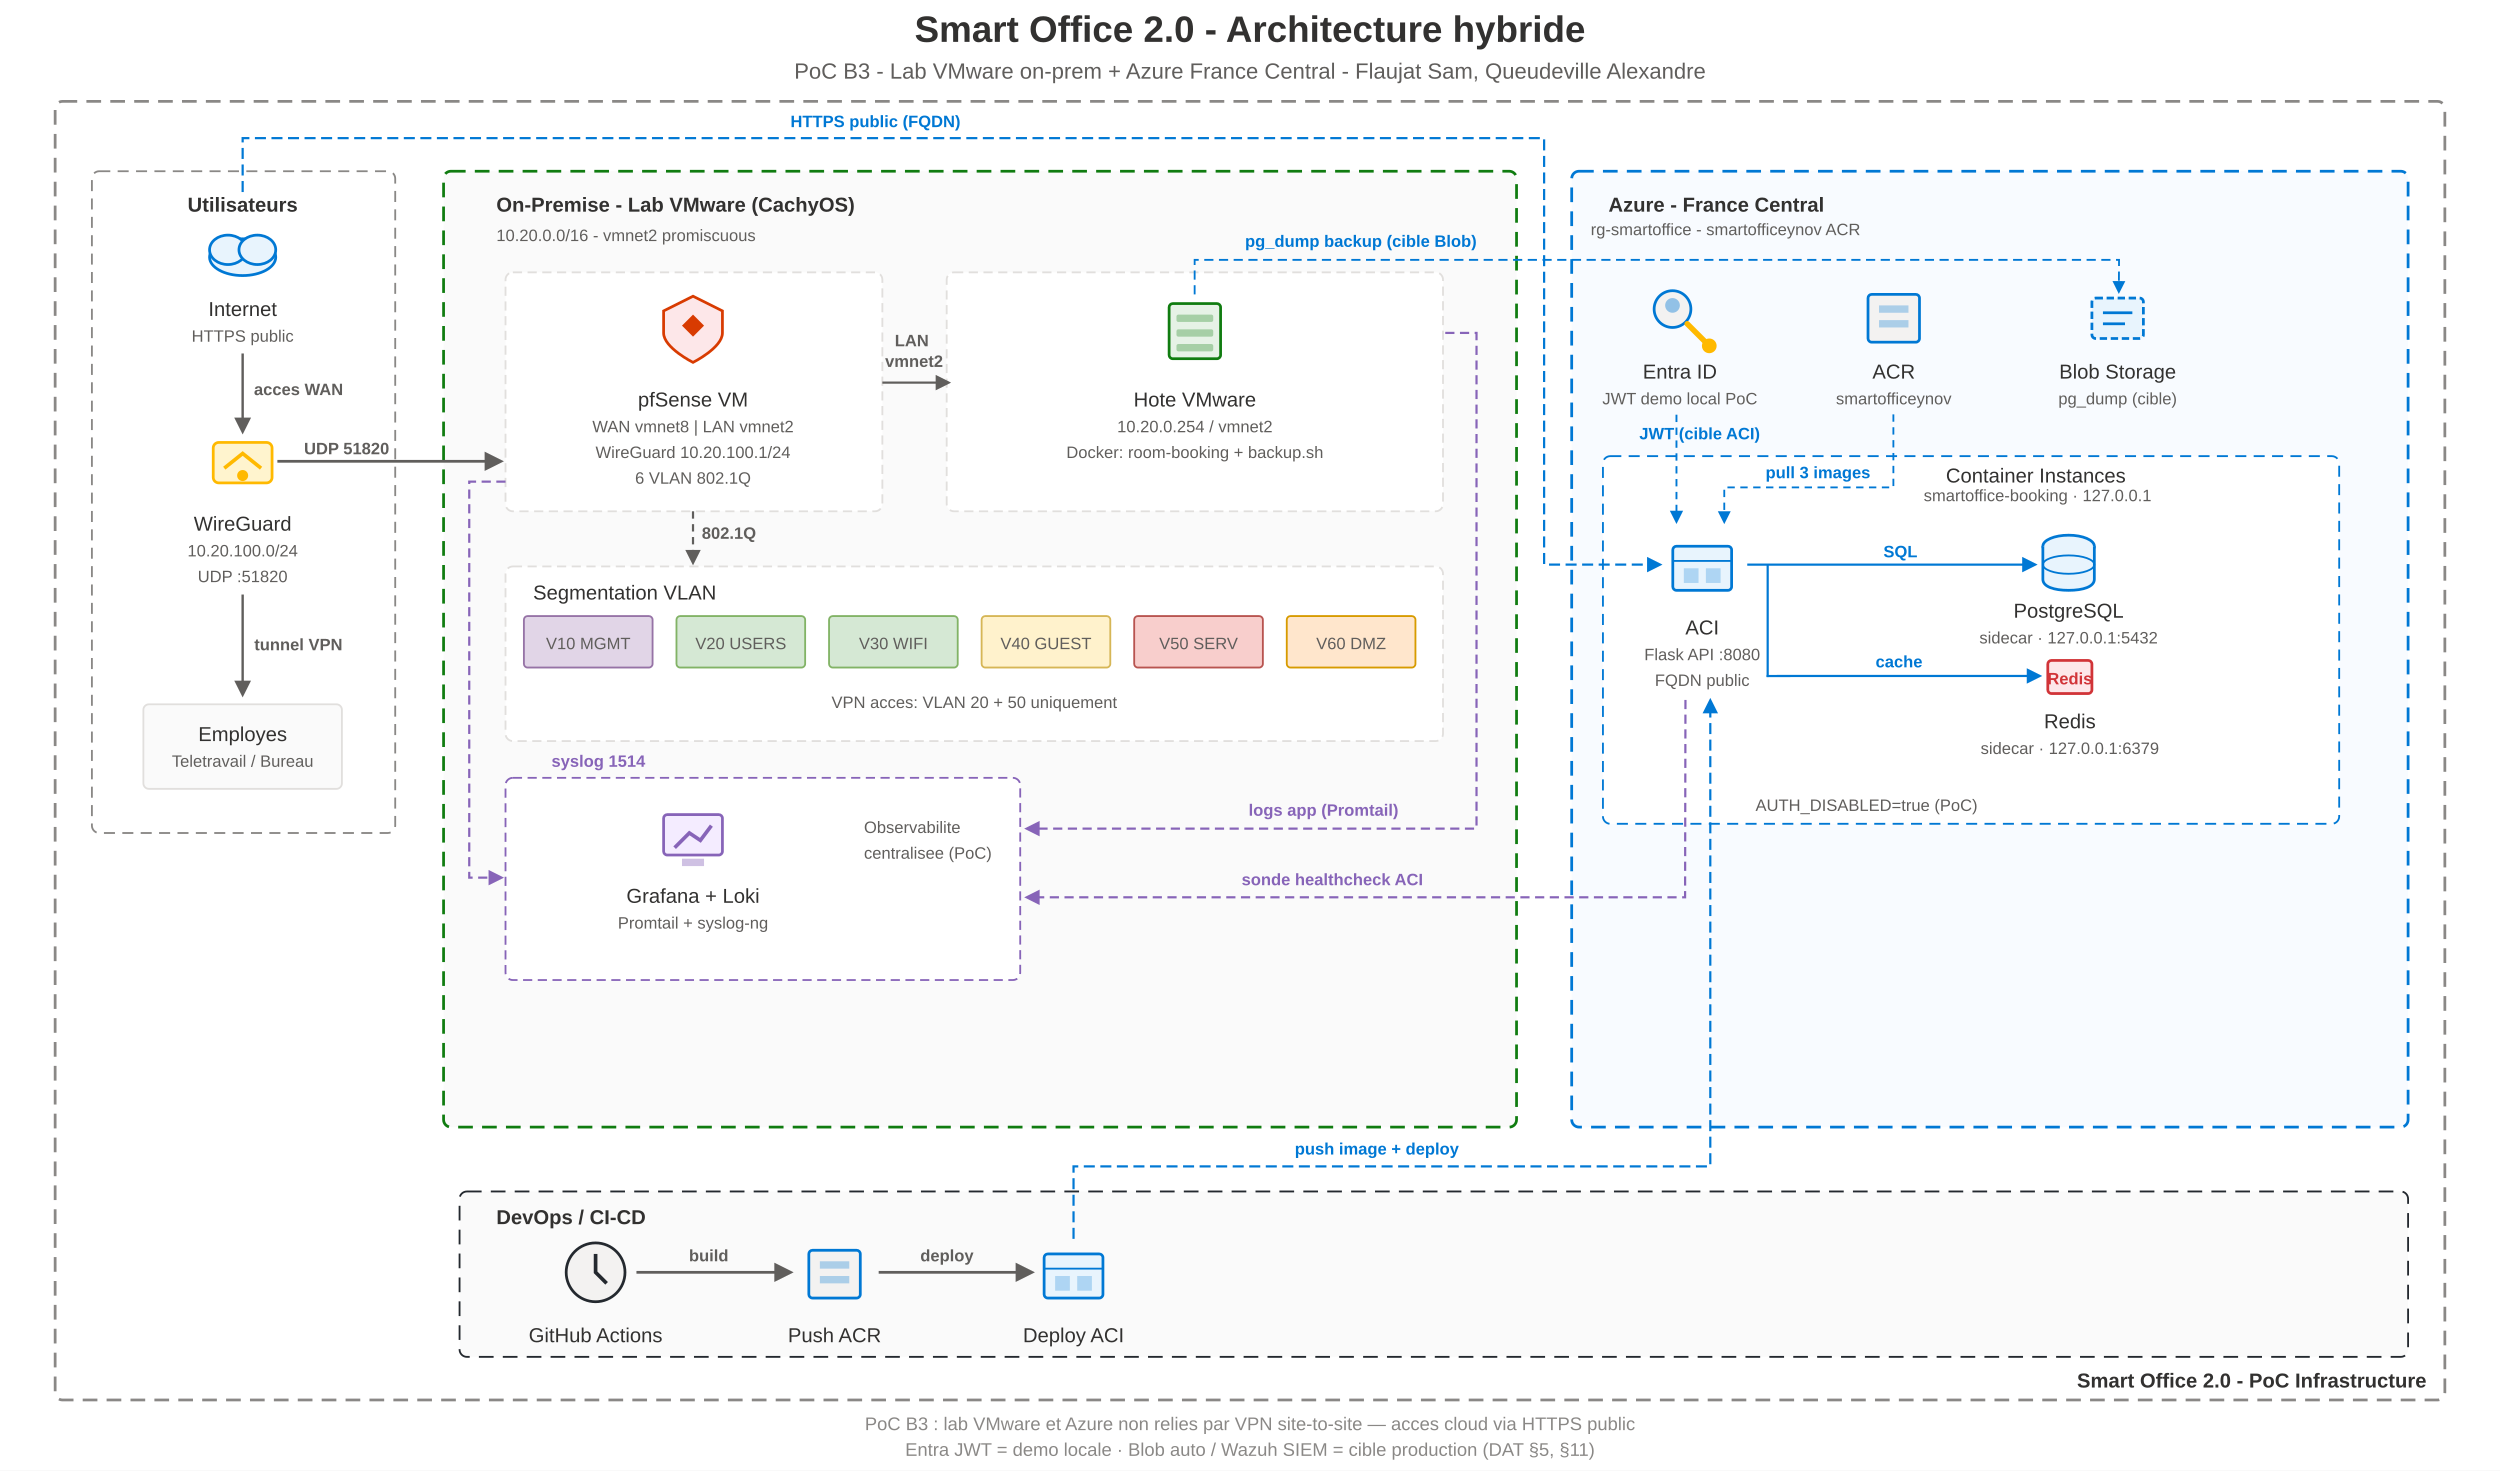
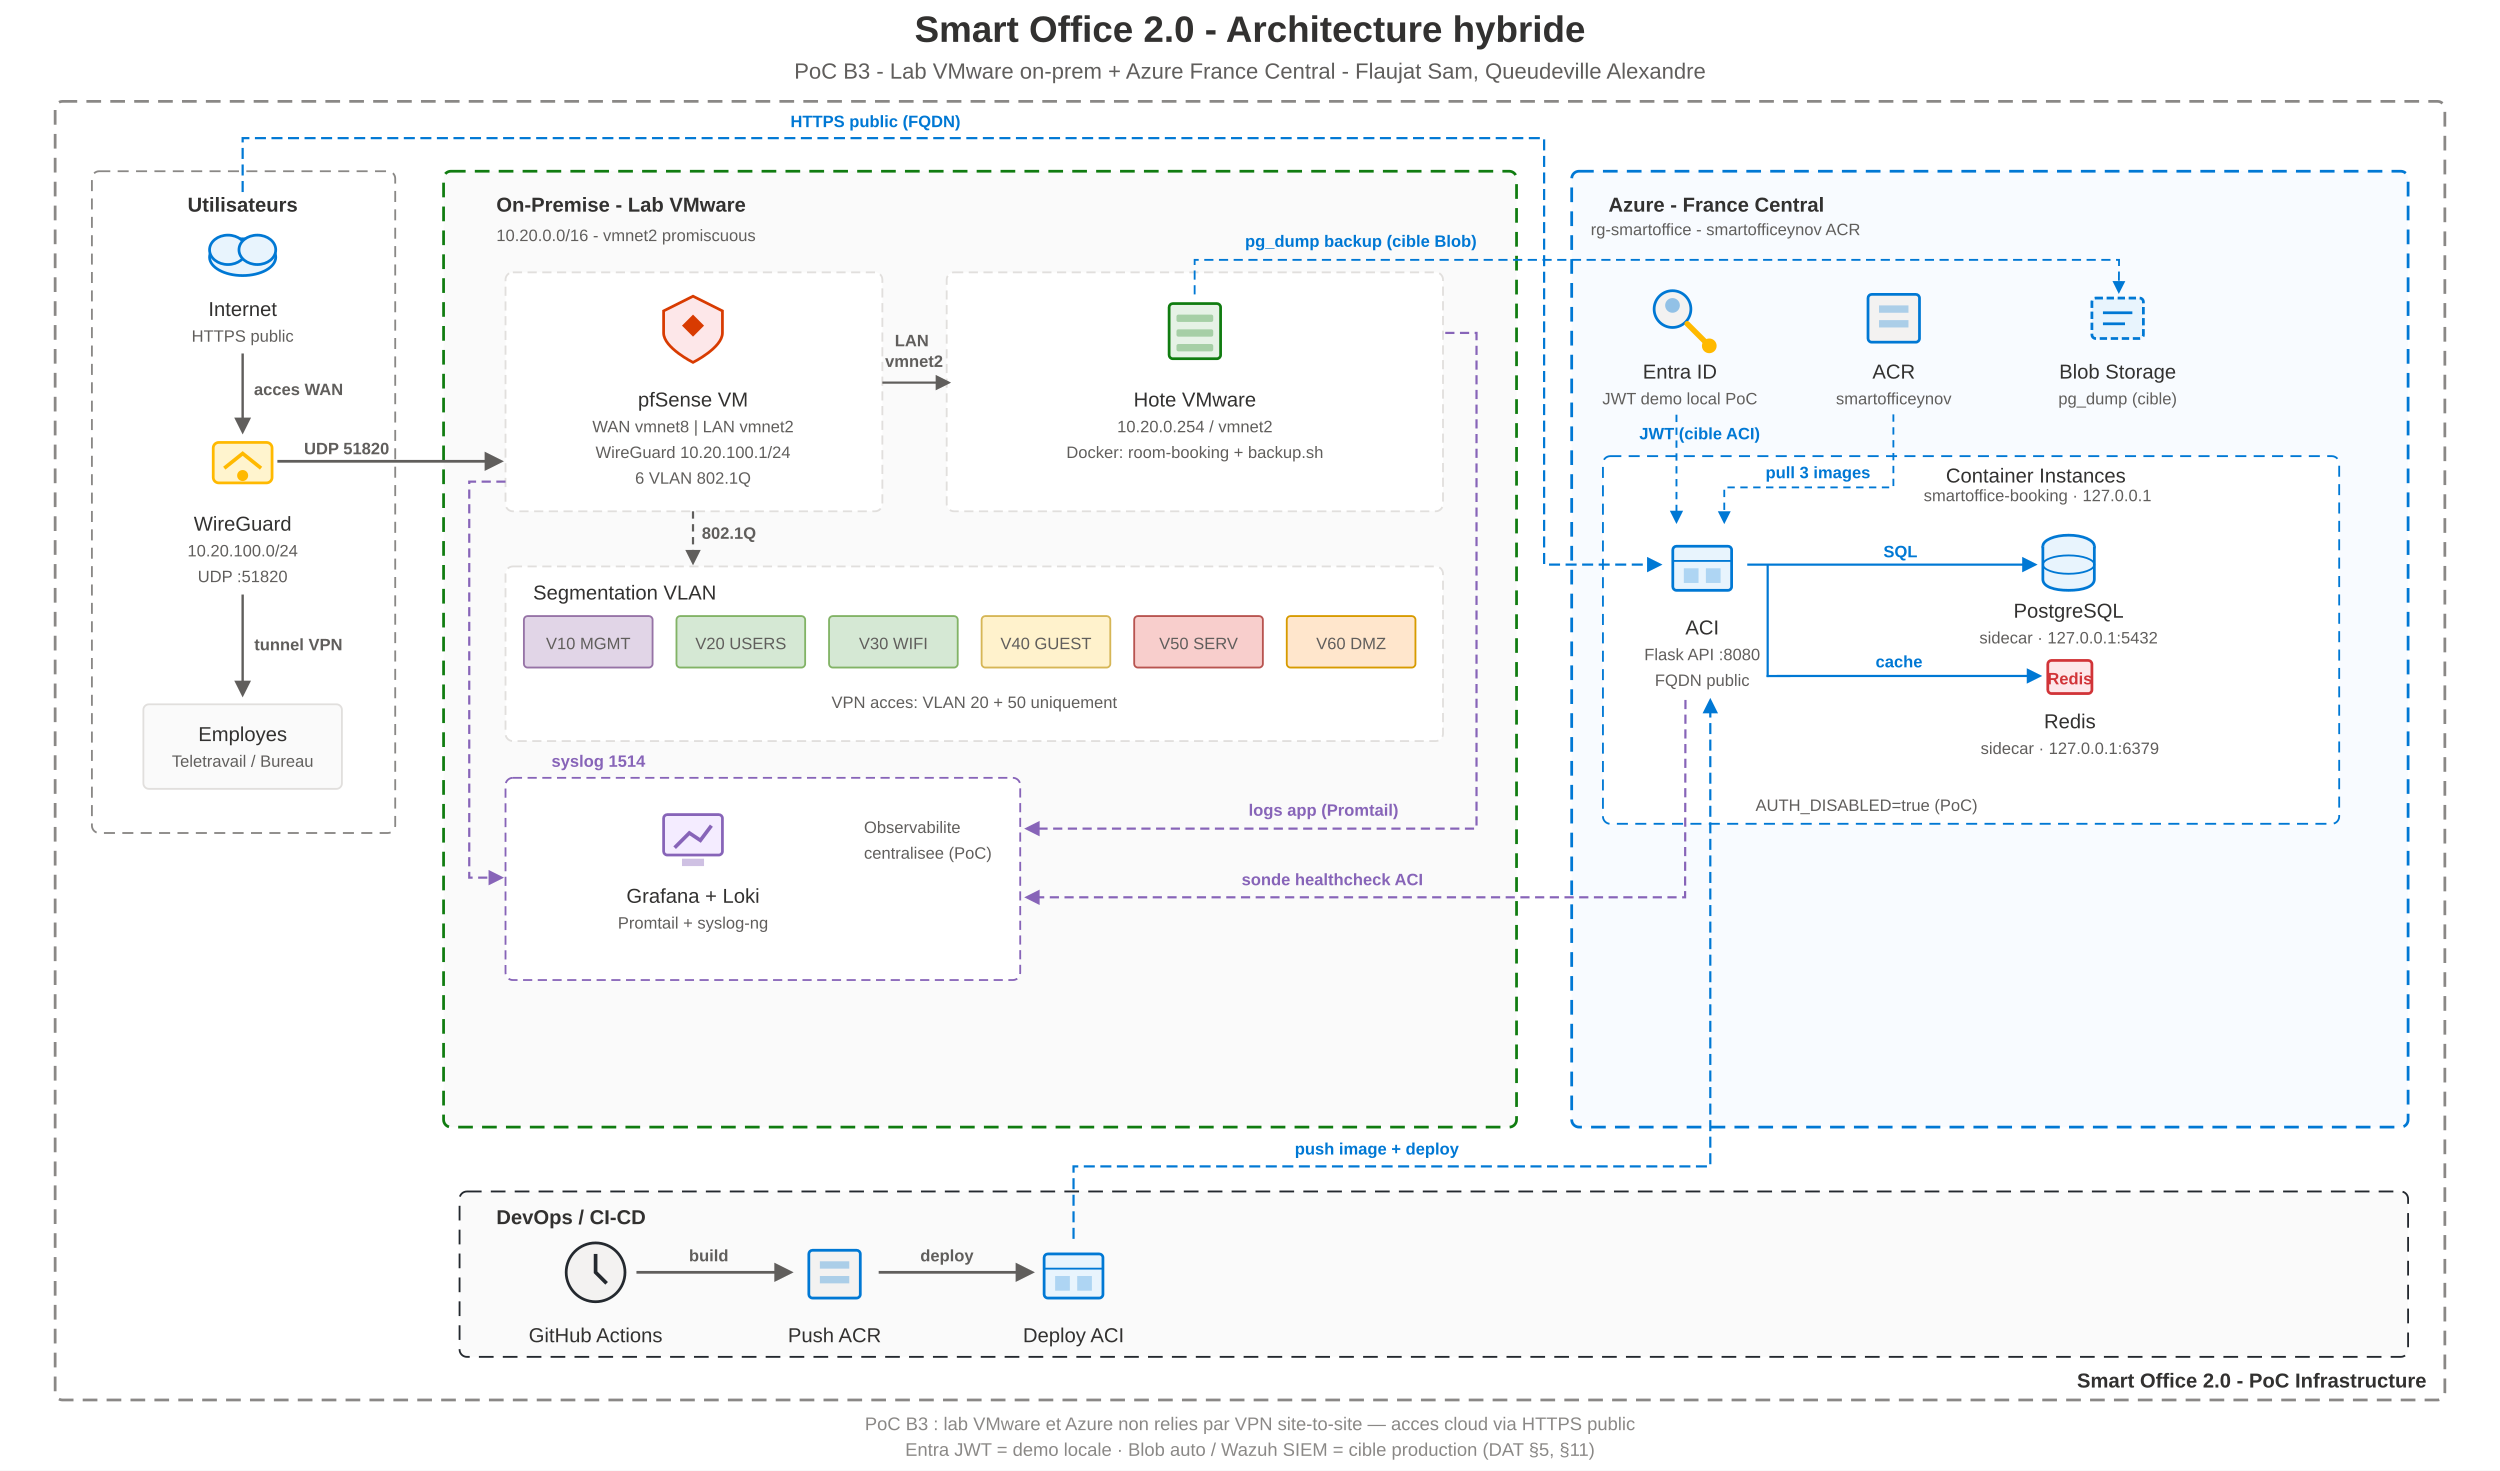
<svg xmlns="http://www.w3.org/2000/svg" width="1360" height="800" viewBox="0 0 1360 800" font-family="Segoe UI, Arial, sans-serif" version="1.1" id="svg94">
  <defs id="defs22">
    <style id="style1">
      .title { font-size: 20px; font-weight: 600; fill: #323130; }
      .subtitle { font-size: 12px; fill: #605E5C; }
      .zone-label { font-size: 11px; font-weight: 600; fill: #323130; }
      .icon-label { font-size: 11px; fill: #323130; }
      .icon-sublabel { font-size: 9px; fill: #605E5C; }
      .net-label { font-size: 9px; fill: #605E5C; font-weight: 600; }
      .flow-label { font-size: 9px; fill: #0078D4; font-weight: 600; }
      .log-label { font-size: 9px; fill: #8764B8; font-weight: 600; }
      .footer { font-size: 10px; fill: #8A8886; }
    </style>
    <marker id="arr" markerWidth="7" markerHeight="7" refX="5" refY="3.5" orient="auto">
      <polygon points="0 0, 7 3.5, 0 7" fill="#605E5C" id="polygon1" />
    </marker>
    <marker id="arr-blue" markerWidth="7" markerHeight="7" refX="5" refY="3.5" orient="auto">
      <polygon points="0 0, 7 3.5, 0 7" fill="#0078D4" id="polygon2" />
    </marker>
    <marker id="arr-purple" markerWidth="7" markerHeight="7" refX="5" refY="3.5" orient="auto">
      <polygon points="0 0, 7 3.5, 0 7" fill="#8764B8" id="polygon3" />
    </marker>
    <symbol id="ico-cloud" viewBox="0 0 48 48">
      <ellipse cx="24" cy="30" rx="18" ry="10" fill="#E8F4FD" stroke="#0078D4" stroke-width="1.5" id="ellipse3" />
      <ellipse cx="16" cy="26" rx="10" ry="8" fill="#E8F4FD" stroke="#0078D4" stroke-width="1.5" id="ellipse4" />
      <ellipse cx="32" cy="26" rx="10" ry="8" fill="#E8F4FD" stroke="#0078D4" stroke-width="1.5" id="ellipse5" />
    </symbol>
    <symbol id="ico-vpn" viewBox="0 0 48 48">
      <rect x="8" y="14" width="32" height="22" rx="3" fill="#FFF4CE" stroke="#FFB900" stroke-width="1.5" id="rect5" />
      <path d="M14 28 L24 20 L34 28" fill="none" stroke="#FFB900" stroke-width="2" id="path5" />
      <circle cx="24" cy="32" r="3" fill="#FFB900" id="circle5" />
    </symbol>
    <symbol id="ico-firewall" viewBox="0 0 48 48">
      <path d="M24 6 L40 14 V26 C40 34 24 42 24 42 C24 42 8 34 8 26 V14 Z" fill="#FDE7E9" stroke="#D83B01" stroke-width="1.5" id="path6" />
      <path d="M24 16 L30 22 L24 28 L18 22 Z" fill="#D83B01" id="path7" />
    </symbol>
    <symbol id="ico-host" viewBox="0 0 48 48">
      <rect x="10" y="10" width="28" height="30" rx="2" fill="#E6F2E6" stroke="#107C10" stroke-width="1.5" id="rect7" />
      <rect x="14" y="16" width="20" height="4" rx="1" fill="#107C10" opacity="0.3" id="rect8" />
      <rect x="14" y="24" width="20" height="4" rx="1" fill="#107C10" opacity="0.3" id="rect9" />
      <rect x="14" y="32" width="20" height="4" rx="1" fill="#107C10" opacity="0.3" id="rect10" />
    </symbol>
    <symbol id="ico-container" viewBox="0 0 48 48">
      <rect x="8" y="14" width="32" height="24" rx="2" fill="#E8F4FD" stroke="#0078D4" stroke-width="1.5" id="rect11" />
      <line x1="8" y1="22" x2="40" y2="22" stroke="#0078D4" stroke-width="1" id="line11" />
      <rect x="14" y="26" width="8" height="8" fill="#0078D4" opacity="0.25" id="rect12" />
      <rect x="26" y="26" width="8" height="8" fill="#0078D4" opacity="0.25" id="rect13" />
    </symbol>
    <symbol id="ico-db" viewBox="0 0 48 48">
      <ellipse cx="24" cy="14" rx="14" ry="6" fill="#E8F4FD" stroke="#0078D4" stroke-width="1.5" id="ellipse13" />
      <path d="M10 14 V32 C10 36 16 38 24 38 C32 38 38 36 38 32 V14" fill="#E8F4FD" stroke="#0078D4" stroke-width="1.5" id="path13" />
      <ellipse cx="24" cy="24" rx="14" ry="5" fill="none" stroke="#0078D4" stroke-width="1" id="ellipse14" />
    </symbol>
    <symbol id="ico-identity" viewBox="0 0 48 48">
      <circle cx="20" cy="20" r="10" fill="#F3F2F1" stroke="#0078D4" stroke-width="1.5" id="circle14" />
      <circle cx="20" cy="18" r="4" fill="#0078D4" opacity="0.4" id="circle15" />
      <path d="M28 28 L40 40" stroke="#FFB900" stroke-width="3" stroke-linecap="round" id="path15" />
      <circle cx="40" cy="40" r="4" fill="#FFB900" id="circle16" />
    </symbol>
    <symbol id="ico-registry" viewBox="0 0 48 48">
      <rect x="10" y="12" width="28" height="26" rx="2" fill="#F3F2F1" stroke="#0078D4" stroke-width="1.5" id="rect16" />
      <rect x="16" y="18" width="16" height="4" fill="#0078D4" opacity="0.3" id="rect17" />
      <rect x="16" y="26" width="16" height="4" fill="#0078D4" opacity="0.3" id="rect18" />
    </symbol>
    <symbol id="ico-blob" viewBox="0 0 48 48">
      <rect x="10" y="14" width="28" height="22" rx="2" fill="#E8F4FD" stroke="#0078D4" stroke-width="1.5" stroke-dasharray="4,2" id="rect19" />
      <path d="M16 22 H32 M16 28 H28" stroke="#0078D4" stroke-width="1.5" id="path19" />
    </symbol>
    <symbol id="ico-monitor" viewBox="0 0 48 48">
      <rect x="8" y="12" width="32" height="22" rx="2" fill="#F4ECFF" stroke="#8764B8" stroke-width="1.5" id="rect20" />
      <path d="M14 30 L22 22 L28 26 L34 18" fill="none" stroke="#8764B8" stroke-width="2" id="path20" />
      <rect x="18" y="36" width="12" height="4" fill="#8764B8" opacity="0.4" id="rect21" />
    </symbol>
    <symbol id="ico-cicd" viewBox="0 0 48 48">
      <circle cx="24" cy="24" r="16" fill="#F3F2F1" stroke="#24292F" stroke-width="1.5" id="circle21" />
      <path d="M24 14 V24 L30 30" fill="none" stroke="#24292F" stroke-width="2" id="path21" />
    </symbol>
    <symbol id="ico-cache" viewBox="0 0 48 48">
      <rect x="12" y="16" width="24" height="18" rx="2" fill="#FDE7E9" stroke="#D13438" stroke-width="1.5" id="rect22" />
      <text x="24" y="29" text-anchor="middle" font-size="9" fill="#D13438" font-weight="700" id="text22">Redis</text>
    </symbol>
    <marker id="arr-blue-3" markerWidth="7" markerHeight="7" refX="5" refY="3.5" orient="auto">
      <polygon points="7,3.5 0,7 0,0 " fill="#0078d4" id="polygon2-5" />
    </marker>
  </defs>
  <rect width="1360" height="800" fill="#FFFFFF" id="rect23" />
  <text x="680" y="22.788" text-anchor="middle" class="title" id="text23">Smart Office 2.0 - Architecture hybride</text>
  <text x="680" y="42.788" text-anchor="middle" class="subtitle" id="text24">PoC B3 - Lab VMware on-prem + Azure France Central - Flaujat Sam, Queudeville Alexandre</text>
  <rect x="30" y="55.144" width="1300" height="706.443" rx="4" fill="none" stroke="#8a8886" stroke-width="1.5" stroke-dasharray="8, 5" id="rect24" />
  <text x="1320" y="754.808" text-anchor="end" class="zone-label" id="text25">Smart Office 2.0 - PoC Infrastructure</text>
  <rect x="50" y="93.144" width="165" height="360" rx="4" fill="none" stroke="#8a8886" stroke-width="1" stroke-dasharray="6, 4" id="rect25" />
  <text x="132" y="115.144" text-anchor="middle" class="zone-label" id="text26">Utilisateurs</text>
  <g id="internet" transform="translate(0,-40.09112)">
    <use href="#ico-cloud" x="108" y="150" width="48" height="48" id="use26" />
    <text x="132" y="212" text-anchor="middle" class="icon-label" id="text27">Internet</text>
    <text x="132" y="226" text-anchor="middle" class="icon-sublabel" id="text28">HTTPS public</text>
  </g>
  <g id="wireguard" transform="translate(0,-35.30752)">
    <use href="#ico-vpn" x="108" y="262" width="48" height="48" id="use28" />
    <text x="132" y="324" text-anchor="middle" class="icon-label" id="text29">WireGuard</text>
    <text x="132" y="338" text-anchor="middle" class="icon-sublabel" id="text30">10.20.100.0/24</text>
    <text x="132" y="352" text-anchor="middle" class="icon-sublabel" id="text31">UDP :51820</text>
  </g>
  <g id="employes" transform="translate(0,-16.85649)">
    <rect x="78" y="400" width="108" height="46" rx="3" fill="#fafafa" stroke="#e1dfdd" id="rect31" />
    <text x="132" y="420" text-anchor="middle" class="icon-label" id="text32">Employes</text>
    <text x="132" y="434" text-anchor="middle" class="icon-sublabel" id="text33">Teletravail / Bureau</text>
  </g>
  <rect x="241.302" y="93.144" width="583.698" height="520" rx="4" fill="#fafafa" stroke="#107c10" stroke-width="1.5" stroke-dasharray="8, 5" id="rect33" />
-   <text x="270" y="115.144" class="zone-label" id="text34">On-Premise - Lab VMware (CachyOS)</text>
+   <text x="270" y="115.144" class="zone-label" id="text34">On-Premise - Lab VMware</text>
  <text x="270" y="131.143" class="icon-sublabel" id="text35">10.20.0.0/16 - vmnet2 promiscuous</text>
  <rect x="275" y="148.143" width="205" height="130" rx="4" fill="#ffffff" stroke="#e1dfdd" stroke-dasharray="5, 3" id="pfsense" />
  <use href="#ico-firewall" x="353" y="172" width="48" height="48" id="use35" transform="translate(0,-16.85649)" />
  <text x="377" y="221.143" text-anchor="middle" class="icon-label" id="text36">pfSense VM</text>
  <text x="377" y="235.143" text-anchor="middle" class="icon-sublabel" id="text37">WAN vmnet8 | LAN vmnet2</text>
  <text x="377" y="249.143" text-anchor="middle" class="icon-sublabel" id="text38">WireGuard 10.20.100.1/24</text>
  <text x="377" y="263.143" text-anchor="middle" class="icon-sublabel" id="text39">6 VLAN 802.1Q</text>
  <rect x="515" y="148.143" width="270" height="130" rx="4" fill="#ffffff" stroke="#e1dfdd" stroke-dasharray="5, 3" id="host-vmware" />
  <use href="#ico-host" x="626" y="172" width="48" height="48" id="use39" transform="translate(0,-16.85649)" />
  <text x="650" y="221.143" text-anchor="middle" class="icon-label" id="text40">Hote VMware</text>
  <text x="650" y="235.143" text-anchor="middle" class="icon-sublabel" id="text41">10.20.0.254 / vmnet2</text>
  <text x="650" y="249.143" text-anchor="middle" class="icon-sublabel" id="text42">Docker: room-booking + backup.sh</text>
  <rect x="275" y="308.143" width="510" height="95" rx="4" fill="#ffffff" stroke="#e1dfdd" stroke-dasharray="5, 3" id="vlans" />
  <text x="290" y="326.143" class="icon-label" id="text43">Segmentation VLAN</text>
  <rect x="285" y="335.143" width="70" height="28" rx="2" fill="#e1d5e7" stroke="#9673a6" id="rect43" />
  <text x="320" y="353.143" text-anchor="middle" class="icon-sublabel" id="text44">V10 MGMT</text>
  <rect x="368" y="335.143" width="70" height="28" rx="2" fill="#d5e8d4" stroke="#82b366" id="rect44" />
  <text x="403" y="353.143" text-anchor="middle" class="icon-sublabel" id="text45">V20 USERS</text>
  <rect x="451" y="335.143" width="70" height="28" rx="2" fill="#d5e8d4" stroke="#82b366" id="rect45" />
  <text x="486" y="353.143" text-anchor="middle" class="icon-sublabel" id="text46">V30 WIFI</text>
  <rect x="534" y="335.143" width="70" height="28" rx="2" fill="#fff2cc" stroke="#d6b656" id="rect46" />
  <text x="569" y="353.143" text-anchor="middle" class="icon-sublabel" id="text47">V40 GUEST</text>
  <rect x="617" y="335.143" width="70" height="28" rx="2" fill="#f8cecc" stroke="#b85450" id="vlan50" />
  <text x="652" y="353.143" text-anchor="middle" class="icon-sublabel" id="text48">V50 SERV</text>
  <rect x="700" y="335.143" width="70" height="28" rx="2" fill="#ffe6cc" stroke="#d79b00" id="rect48" />
  <text x="735" y="353.143" text-anchor="middle" class="icon-sublabel" id="text49">V60 DMZ</text>
  <text x="530" y="385.143" text-anchor="middle" class="icon-sublabel" id="text50">VPN acces: VLAN 20 + 50 uniquement</text>
  <rect x="275" y="423.143" width="280" height="110" rx="4" fill="#ffffff" stroke="#8764b8" stroke-dasharray="5, 3" id="grafana-loki" />
  <use href="#ico-monitor" x="353" y="448" width="48" height="48" id="use50" transform="translate(0,-16.85649)" />
  <text x="377" y="491.143" text-anchor="middle" class="icon-label" id="text51">Grafana + Loki</text>
  <text x="377" y="505.143" text-anchor="middle" class="icon-sublabel" id="text52">Promtail + syslog-ng</text>
  <text x="470" y="453.143" class="icon-sublabel" id="text53">Observabilite</text>
  <text x="470" y="467.143" class="icon-sublabel" id="text54">centralisee (PoC)</text>
  <rect x="855" y="93.144" width="455" height="520" rx="4" fill="#f8fbff" stroke="#0078d4" stroke-width="1.5" stroke-dasharray="8, 5" id="rect56" />
  <text x="875" y="115.144" class="zone-label" id="text57">Azure - France Central</text>
  <text x="865.336" y="127.922" class="icon-sublabel" id="text58">rg-smartoffice - smartofficeynov ACR</text>
  <use href="#ico-identity" x="878" y="165" width="48" height="48" id="entra" transform="translate(11.8451,-16.85649)" />
  <text x="913.845" y="205.956" text-anchor="middle" class="icon-label" id="text59">Entra ID</text>
  <text x="913.845" y="219.956" text-anchor="middle" class="icon-sublabel" id="text60">JWT demo local PoC</text>
  <use href="#ico-registry" x="998" y="165" width="48" height="48" id="acr-azure" transform="translate(8.200456,-16.85649)" />
  <text x="1030.2" y="205.956" text-anchor="middle" class="icon-label" id="text61">ACR</text>
  <text x="1030.2" y="219.956" text-anchor="middle" class="icon-sublabel" id="text62">smartofficeynov</text>
  <use href="#ico-blob" x="1128" y="165" width="48" height="48" id="blob" transform="translate(0,-16.85649)" />
  <text x="1152" y="205.956" text-anchor="middle" class="icon-label" id="text63">Blob Storage</text>
  <text x="1152" y="219.956" text-anchor="middle" class="icon-sublabel" id="text64">pg_dump (cible)</text>
  <rect x="872" y="248.143" width="400.517" height="200" fill="#ffffff" stroke="#0078d4" stroke-dasharray="6, 4" id="rect64" ry="4" rx="4" />
  <text x="1156.401" y="262.499" text-anchor="end" class="icon-label" id="text65">Container Instances</text>
  <use href="#ico-container" x="902" y="300" width="48" height="48" id="aci" transform="translate(0,-16.85649)" />
  <text x="926" y="345.143" text-anchor="middle" class="icon-label" id="text66">ACI</text>
  <text x="926" y="359.143" text-anchor="middle" class="icon-sublabel" id="text67">Flask API :8080</text>
  <text x="926" y="373.143" text-anchor="middle" class="icon-sublabel" id="text68">FQDN public</text>
  <text x="1170.405" y="272.636" text-anchor="end" class="icon-sublabel" id="text68b">smartoffice-booking · 127.0.0.1</text>
  <use href="#ico-db" x="1002" y="300" width="48" height="48" id="postgresql" transform="translate(99.31663,-16.85649)" />
  <text x="1125.317" y="336.032" text-anchor="middle" class="icon-label" id="text69">PostgreSQL</text>
  <text x="1125.317" y="350.032" text-anchor="middle" class="icon-sublabel" id="text70">sidecar · 127.0.0.1:5432</text>
  <use href="#ico-cache" x="1102" y="300" width="48" height="48" id="redis" transform="translate(0,43.28018)" />
  <text x="1126" y="396.169" text-anchor="middle" class="icon-label" id="text71">Redis</text>
  <text x="1126" y="410.169" text-anchor="middle" class="icon-sublabel" id="text72">sidecar · 127.0.0.1:6379</text>
  <text x="955" y="441.143" class="icon-sublabel" id="text73">AUTH_DISABLED=true (PoC)</text>
  <rect x="250" y="648.166" width="1060" height="89.977" fill="#fafafa" stroke="#24292f" stroke-width="1" stroke-dasharray="8, 5" id="rect73" rx="4" />
  <text x="270" y="665.942" class="zone-label" id="text74">DevOps / CI-CD</text>
  <use href="#ico-cicd" x="300" y="685" width="48" height="48" id="github-actions" transform="translate(0,-16.85649)" />
  <text x="324" y="730.144" text-anchor="middle" class="icon-label" id="text75">GitHub Actions</text>
  <use href="#ico-registry" x="430" y="685" width="48" height="48" id="push-acr" transform="translate(0,-16.85649)" />
  <text x="454" y="730.144" text-anchor="middle" class="icon-label" id="text76">Push ACR</text>
  <use href="#ico-container" x="560" y="685" width="48" height="48" id="deploy-aci" transform="translate(0,-16.85649)" />
  <text x="584" y="730.144" text-anchor="middle" class="icon-label" id="text77">Deploy ACI</text>
  <g id="connectors" fill="none" transform="translate(0,-16.85649)">
    <line x1="132" y1="209.147" x2="132" y2="250.59" stroke="#605e5c" stroke-width="1.309" marker-end="url(#arr)" id="line77" />
    <text x="138.141" y="231.79" class="net-label" id="text78">acces WAN</text>
    <line x1="132" y1="340.282" x2="132" y2="393.65" stroke="#605e5c" stroke-width="1.3" marker-end="url(#arr)" id="line78" />
    <text x="138.318" y="370.591" class="net-label" id="text79">tunnel VPN</text>
    <path d="M 150.893,267.802 H 271.134" stroke="#605e5c" stroke-width="1.5" marker-end="url(#arr)" id="path79" />
    <text x="165.383" y="263.973" class="net-label" id="text80">UDP 51820</text>
    <line x1="480" y1="225" x2="515" y2="225" stroke="#605e5c" stroke-width="1.2" marker-end="url(#arr)" id="line80" />
    <text x="497.248" y="205.205" text-anchor="middle" class="net-label" id="text81">
      <tspan id="tspan95" x="497.248" y="205.205">LAN</tspan>
      <tspan x="497.248" y="216.455" id="tspan96">vmnet2</tspan>
    </text>
    <line x1="377" y1="295" x2="377" y2="322.017" stroke="#605e5c" stroke-width="1.2" stroke-dasharray="4, 3" marker-end="url(#arr)" id="line81" />
    <text x="381.779" y="309.973" class="net-label" id="text82">802.1Q</text>
    <path d="m 275,278.866 h -19.731 v 215.429 h 16.51" stroke="#8764b8" stroke-width="1.2" stroke-dasharray="5, 3" marker-end="url(#arr-purple)" id="path82" />
    <text x="300" y="434" class="log-label" id="text83">syslog 1514</text>
    <path d="M 132,121.329 V 92 h 708 v 232 h 62" stroke="#0078d4" stroke-width="1.2" stroke-dasharray="6, 3" marker-end="url(#arr-blue)" id="path83" />
    <text x="430" y="86" class="flow-label" id="text84">HTTPS public (FQDN)</text>
    <path d="m 912,242.449 v 57.413" stroke="#0078d4" stroke-width="1.034" stroke-dasharray="4, 3" marker-end="url(#arr-blue)" id="path84" />
    <text x="891.768" y="255.828" class="flow-label" id="text85">JWT (cible ACI)</text>
    <path d="M 1030,242.274 V 282 h -92 v 18" stroke="#0078d4" stroke-width="1" stroke-dasharray="4, 3" marker-end="url(#arr-blue)" id="path85" />
    <text x="960.46" y="277" class="flow-label" id="text86">pull 3 images</text>
    <text x="1033.825" y="320.013" text-anchor="middle" class="flow-label" id="text87">SQL</text>
    <path d="m 961.617,324.282 v 60.914 m -11.111,-61.164 155.565,-0.033" stroke="#0078d4" stroke-width="1.2" fill="none" marker-end="url(#arr-blue)" id="line87" />
    <path d="m 961.046,384.602 147.511,-0.033" stroke="#0078d4" stroke-width="1.2" fill="none" marker-end="url(#arr-blue-3)" id="line87-2" style="marker-end:url(#arr-blue-3)" />
    <text x="1033.057" y="379.891" text-anchor="middle" class="flow-label" id="text88">cache</text>
    <path d="m 649.886,177.005 v -18.781 h 502.87 l -0.105,16.54" stroke="#0078d4" stroke-width="1" stroke-dasharray="5, 3" marker-end="url(#arr-blue)" id="path88" />
    <text x="740.305" y="151.137" text-anchor="middle" class="flow-label" id="text89">pg_dump backup (cible Blob)</text>
    <path d="m 786.219,197.961 h 17.005 V 467.631 H 559.556" stroke="#8764b8" stroke-width="1.2" stroke-dasharray="5, 3" marker-end="url(#arr-purple)" id="path89-host" />
    <text x="720" y="460.631" text-anchor="middle" class="log-label" id="text90-host">logs app (Promtail)</text>
    <path d="M 916.888,397.61 916.686,505 H 559.556" stroke="#8764b8" stroke-width="1.2" stroke-dasharray="5, 3" marker-end="url(#arr-purple)" id="path89" />
    <text x="724.784" y="498.41" text-anchor="middle" class="log-label" id="text90">sonde healthcheck ACI</text>
    <line x1="346.228" y1="709" x2="428.733" y2="709" stroke="#605e5c" stroke-width="1.5" marker-end="url(#arr)" id="line90" />
    <text x="385.537" y="703" text-anchor="middle" class="net-label" id="text91">build</text>
    <line x1="478" y1="709" x2="560" y2="709" stroke="#605e5c" stroke-width="1.5" marker-end="url(#arr)" id="line91" />
    <text x="515.134" y="703" text-anchor="middle" class="net-label" id="text92">deploy</text>
    <path d="M 584,690.799 V 651.378 H 930.401 V 398.899" stroke="#0078d4" stroke-width="1.2" stroke-dasharray="6, 3" marker-end="url(#arr-blue)" id="path92" />
    <text x="749" y="644.923" text-anchor="middle" class="flow-label" id="text93">push image + deploy</text>
  </g>
  <text x="680" y="778" text-anchor="middle" class="footer" id="text94">PoC B3 : lab VMware et Azure non relies par VPN site-to-site — acces cloud via HTTPS public</text>
  <text x="680" y="792" text-anchor="middle" class="footer" id="text95">Entra JWT = demo locale · Blob auto / Wazuh SIEM = cible production (DAT §5, §11)</text>
</svg>
